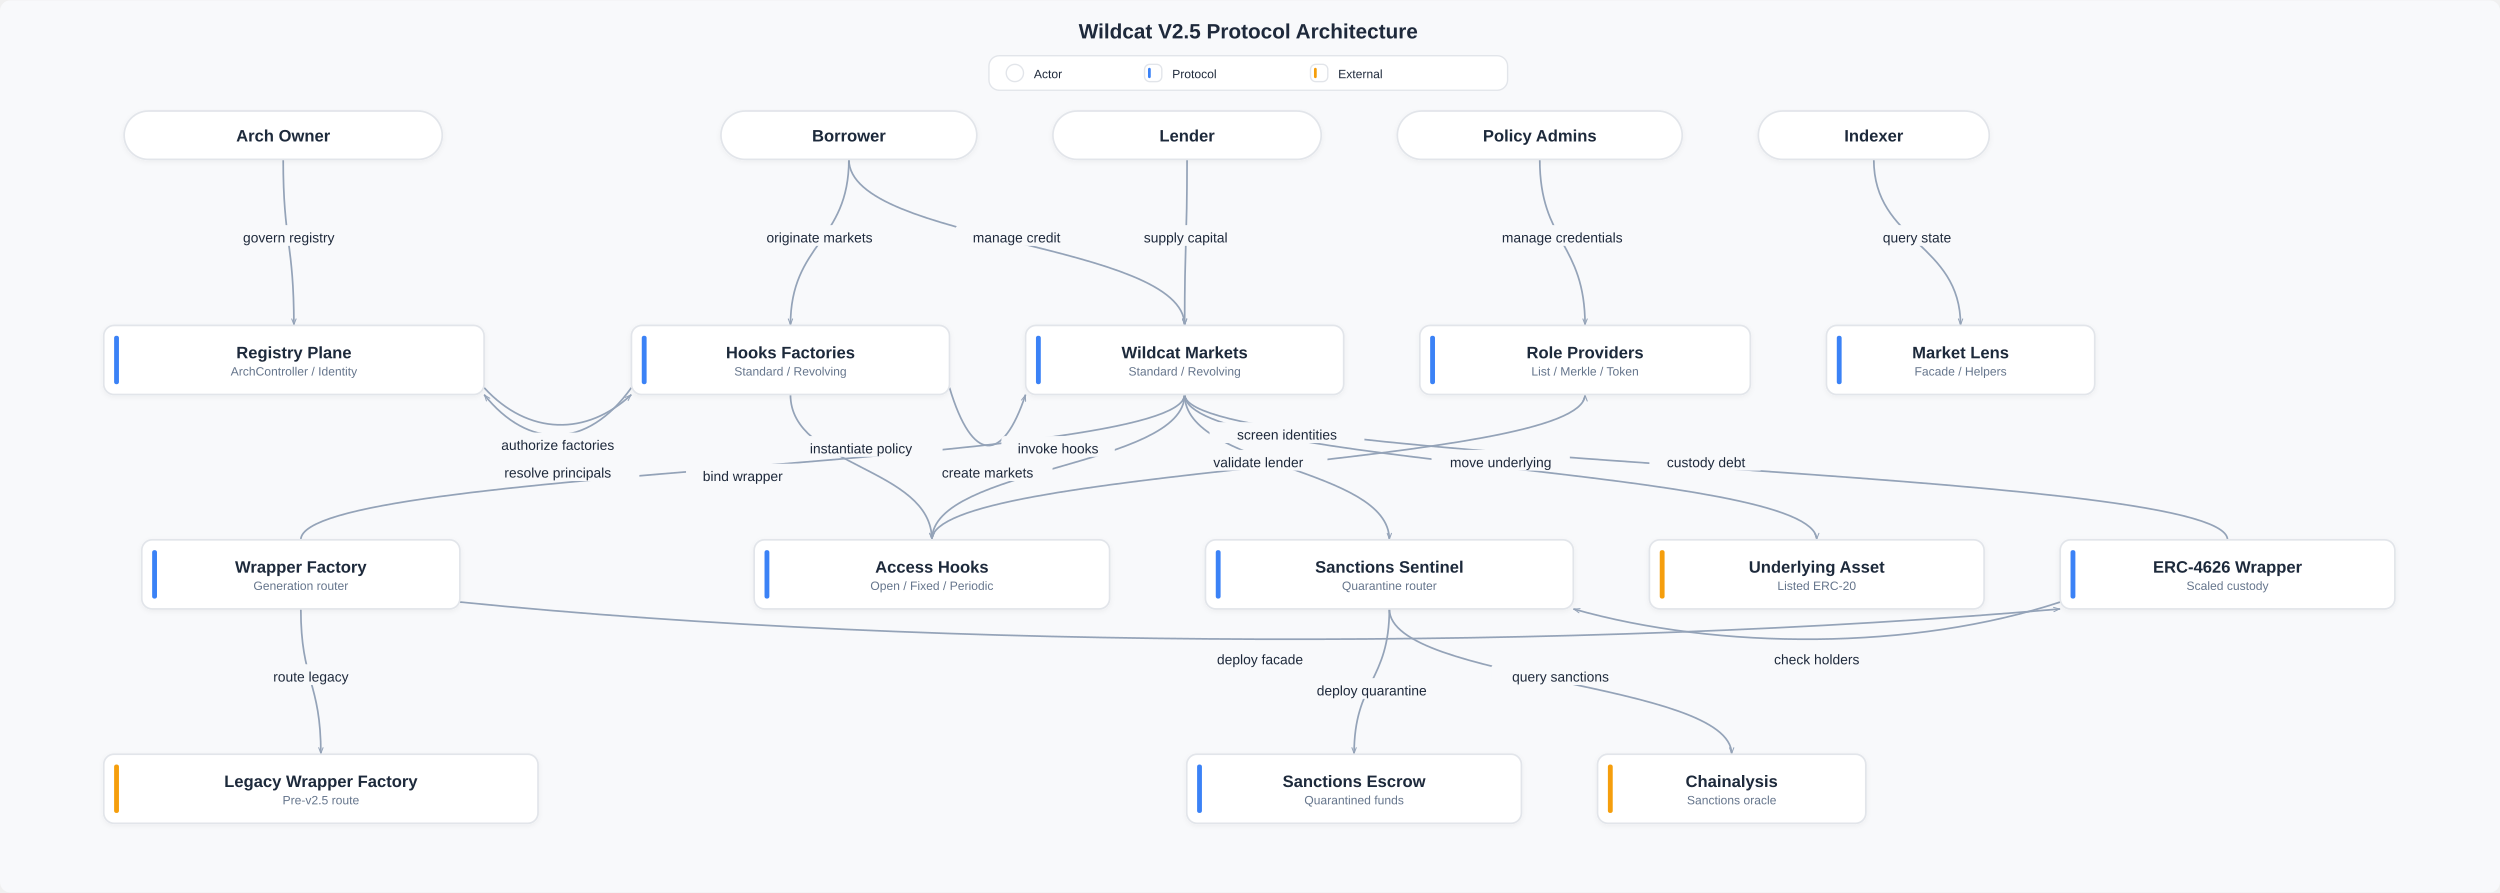
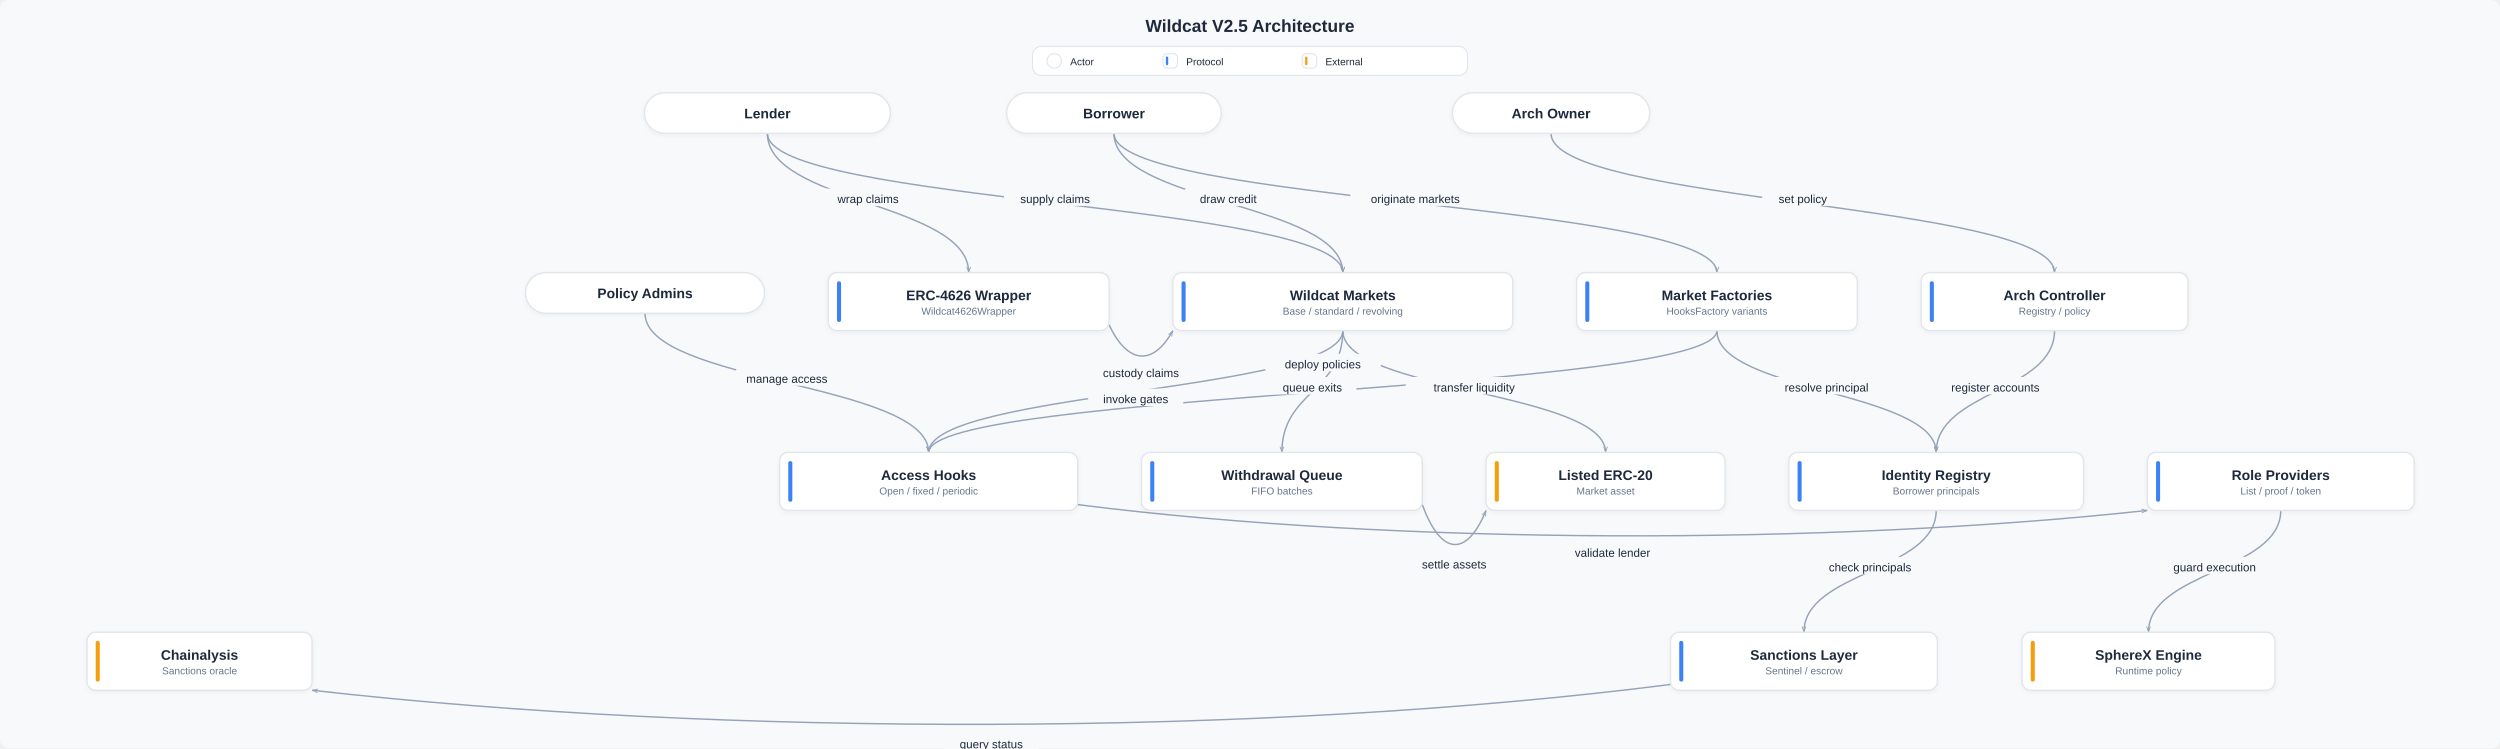
- <svg xmlns="http://www.w3.org/2000/svg" width="1806" height="645" viewBox="0 0 723 258" font-family="Arial, sans-serif">
+ <svg xmlns="http://www.w3.org/2000/svg" width="2155" height="645" viewBox="0 0 862 258" font-family="Arial, sans-serif">
  <defs>
    <marker id="ah" viewBox="0 0 8 6" refX="8" refY="3" markerWidth="4" markerHeight="3" orient="auto">
      <path d="M0.5,0.5 L7,3 L0.5,5.5" fill="none" stroke="#94A3B8" stroke-width="1.2" stroke-linejoin="round" stroke-linecap="round" />
    </marker>
    <filter id="shadow" x="-6%" y="-8%" width="112%" height="128%">
      <feDropShadow dx="0" dy="0.5" stdDeviation="0.8" flood-color="#000" flood-opacity="0.05" />
    </filter>
  </defs>
-   <rect width="723" height="258" fill="#F8F9FB" rx="3" />
-   <text x="361" y="11" text-anchor="middle" font-size="6" font-weight="700" fill="#1E293B">Wildcat V2.5 Protocol Architecture</text>
-   <rect x="286" y="16" width="150" height="10" rx="3" fill="#fff" stroke="#E2E5EA" stroke-width="0.4" />
-   <rect x="291" y="18.5" width="5" height="5" rx="2.5" fill="#fff" stroke="#E2E5EA" stroke-width="0.4" />
-   <text x="299" y="22.5" font-size="3.5" fill="#1E293B">Actor</text>
-   <rect x="331" y="18.5" width="5" height="5" rx="1.5" fill="#fff" stroke="#E2E5EA" stroke-width="0.4" />
-   <rect x="332" y="19.5" width="0.8" height="3" rx="0.4" fill="#3B82F6" />
-   <text x="339" y="22.5" font-size="3.5" fill="#1E293B">Protocol</text>
-   <rect x="379" y="18.5" width="5" height="5" rx="1.5" fill="#fff" stroke="#E2E5EA" stroke-width="0.4" />
-   <rect x="380" y="19.5" width="0.8" height="3" rx="0.4" fill="#F59E0B" />
-   <text x="387" y="22.5" font-size="3.5" fill="#1E293B">External</text>
-   <path d="M81.9,46.0 C81.9,70.0 85.0,70.0 85.0,94.0" fill="none" stroke="#94A3B8" stroke-width="0.5" marker-end="url(#ah)" />
-   <path d="M245.5,46.0 C245.5,70.0 228.6,70.0 228.6,94.0" fill="none" stroke="#94A3B8" stroke-width="0.5" marker-end="url(#ah)" />
-   <path d="M245.5,46.0 C245.5,70.0 342.6,70.0 342.6,94.0" fill="none" stroke="#94A3B8" stroke-width="0.5" marker-end="url(#ah)" />
-   <path d="M343.3,46.0 C343.3,70.0 342.6,70.0 342.6,94.0" fill="none" stroke="#94A3B8" stroke-width="0.5" marker-end="url(#ah)" />
-   <path d="M445.3,46.0 C445.3,70.0 458.4,70.0 458.4,94.0" fill="none" stroke="#94A3B8" stroke-width="0.5" marker-end="url(#ah)" />
-   <path d="M541.9,46.0 C541.9,70.0 567.0,70.0 567.0,94.0" fill="none" stroke="#94A3B8" stroke-width="0.5" marker-end="url(#ah)" />
-   <path d="M140.0,112.0 C152.8,126.0 169.8,126.0 182.6,114.0" fill="none" stroke="#94A3B8" stroke-width="0.5" marker-end="url(#ah)" />
-   <path d="M182.6,112.0 C169.8,130.0 152.8,130.0 140.0,114.0" fill="none" stroke="#94A3B8" stroke-width="0.5" marker-end="url(#ah)" />
-   <path d="M274.6,112.0 C281.2,134.0 290.0,134.0 296.6,114.0" fill="none" stroke="#94A3B8" stroke-width="0.5" marker-end="url(#ah)" />
-   <path d="M228.6,114.0 C228.6,135.0 269.5,135.0 269.5,156.0" fill="none" stroke="#94A3B8" stroke-width="0.5" marker-end="url(#ah)" />
-   <path d="M342.6,114.0 C342.6,135.0 269.5,135.0 269.5,156.0" fill="none" stroke="#94A3B8" stroke-width="0.5" marker-end="url(#ah)" />
-   <path d="M269.5,156.0 C269.5,135.0 458.4,135.0 458.4,114.0" fill="none" stroke="#94A3B8" stroke-width="0.5" marker-end="url(#ah)" />
-   <path d="M342.6,114.0 C342.6,135.0 401.8,135.0 401.8,156.0" fill="none" stroke="#94A3B8" stroke-width="0.5" marker-end="url(#ah)" />
-   <path d="M342.6,114.0 C342.6,135.0 525.4,135.0 525.4,156.0" fill="none" stroke="#94A3B8" stroke-width="0.5" marker-end="url(#ah)" />
-   <path d="M87.0,156.0 C87.0,135.0 342.6,135.0 342.6,114.0" fill="none" stroke="#94A3B8" stroke-width="0.5" marker-end="url(#ah)" />
-   <path d="M133.0,174.0 C271.9,188.0 457.0,188.0 595.8,176.0" fill="none" stroke="#94A3B8" stroke-width="0.5" marker-end="url(#ah)" />
-   <path d="M87.0,176.0 C87.0,197.0 92.8,197.0 92.8,218.0" fill="none" stroke="#94A3B8" stroke-width="0.5" marker-end="url(#ah)" />
-   <path d="M644.2,156.0 C644.2,135.0 342.6,135.0 342.6,114.0" fill="none" stroke="#94A3B8" stroke-width="0.5" marker-end="url(#ah)" />
-   <path d="M595.8,174.0 C553.5,188.0 497.2,188.0 455.0,176.0" fill="none" stroke="#94A3B8" stroke-width="0.5" marker-end="url(#ah)" />
-   <path d="M401.8,176.0 C401.8,197.0 391.6,197.0 391.6,218.0" fill="none" stroke="#94A3B8" stroke-width="0.5" marker-end="url(#ah)" />
-   <path d="M401.8,176.0 C401.8,197.0 500.8,197.0 500.8,218.0" fill="none" stroke="#94A3B8" stroke-width="0.5" marker-end="url(#ah)" />
+   <rect width="862" height="258" fill="#F8F9FB" rx="3" />
+   <text x="431" y="11" text-anchor="middle" font-size="6" font-weight="700" fill="#1E293B">Wildcat V2.5 Architecture</text>
+   <rect x="356" y="16" width="150" height="10" rx="3" fill="#fff" stroke="#E2E5EA" stroke-width="0.4" />
+   <rect x="361" y="18.5" width="5" height="5" rx="2.5" fill="#fff" stroke="#E2E5EA" stroke-width="0.4" />
+   <text x="369" y="22.5" font-size="3.5" fill="#1E293B">Actor</text>
+   <rect x="401" y="18.5" width="5" height="5" rx="1.5" fill="#fff" stroke="#E2E5EA" stroke-width="0.4" />
+   <rect x="402" y="19.5" width="0.8" height="3" rx="0.4" fill="#3B82F6" />
+   <text x="409" y="22.5" font-size="3.5" fill="#1E293B">Protocol</text>
+   <rect x="449" y="18.5" width="5" height="5" rx="1.5" fill="#fff" stroke="#E2E5EA" stroke-width="0.4" />
+   <rect x="450" y="19.5" width="0.8" height="3" rx="0.4" fill="#F59E0B" />
+   <text x="457" y="22.5" font-size="3.5" fill="#1E293B">External</text>
+   <path d="M264.6,46.0 C264.6,70.0 334.0,70.0 334.0,94.0" fill="none" stroke="#94A3B8" stroke-width="0.5" marker-end="url(#ah)" />
+   <path d="M264.6,46.0 C264.6,70.0 463.0,70.0 463.0,94.0" fill="none" stroke="#94A3B8" stroke-width="0.5" marker-end="url(#ah)" />
+   <path d="M384.1,46.0 C384.1,70.0 463.0,70.0 463.0,94.0" fill="none" stroke="#94A3B8" stroke-width="0.5" marker-end="url(#ah)" />
+   <path d="M384.1,46.0 C384.1,70.0 592.0,70.0 592.0,94.0" fill="none" stroke="#94A3B8" stroke-width="0.5" marker-end="url(#ah)" />
+   <path d="M534.8,46.0 C534.8,70.0 708.4,70.0 708.4,94.0" fill="none" stroke="#94A3B8" stroke-width="0.5" marker-end="url(#ah)" />
+   <path d="M222.4,108.0 C222.4,132.0 320.2,132.0 320.2,156.0" fill="none" stroke="#94A3B8" stroke-width="0.5" marker-end="url(#ah)" />
+   <path d="M382.4,112.0 C389.0,126.0 397.8,126.0 404.4,114.0" fill="none" stroke="#94A3B8" stroke-width="0.5" marker-end="url(#ah)" />
+   <path d="M463.0,114.0 C463.0,135.0 442.0,135.0 442.0,156.0" fill="none" stroke="#94A3B8" stroke-width="0.5" marker-end="url(#ah)" />
+   <path d="M463.0,114.0 C463.0,135.0 320.2,135.0 320.2,156.0" fill="none" stroke="#94A3B8" stroke-width="0.5" marker-end="url(#ah)" />
+   <path d="M592.0,114.0 C592.0,135.0 320.2,135.0 320.2,156.0" fill="none" stroke="#94A3B8" stroke-width="0.5" marker-end="url(#ah)" />
+   <path d="M592.0,114.0 C592.0,135.0 667.6,135.0 667.6,156.0" fill="none" stroke="#94A3B8" stroke-width="0.5" marker-end="url(#ah)" />
+   <path d="M708.4,114.0 C708.4,135.0 667.6,135.0 667.6,156.0" fill="none" stroke="#94A3B8" stroke-width="0.5" marker-end="url(#ah)" />
+   <path d="M371.6,174.0 C482.2,188.0 629.7,188.0 740.4,176.0" fill="none" stroke="#94A3B8" stroke-width="0.5" marker-end="url(#ah)" />
+   <path d="M490.4,174.0 C497.0,192.0 505.8,192.0 512.4,176.0" fill="none" stroke="#94A3B8" stroke-width="0.5" marker-end="url(#ah)" />
+   <path d="M463.0,114.0 C463.0,135.0 553.6,135.0 553.6,156.0" fill="none" stroke="#94A3B8" stroke-width="0.5" marker-end="url(#ah)" />
+   <path d="M667.6,176.0 C667.6,197.0 622.0,197.0 622.0,218.0" fill="none" stroke="#94A3B8" stroke-width="0.5" marker-end="url(#ah)" />
+   <path d="M576.0,236.0 C435.5,254.0 248.1,254.0 107.6,238.0" fill="none" stroke="#94A3B8" stroke-width="0.5" marker-end="url(#ah)" />
+   <path d="M786.4,176.0 C786.4,197.0 740.8,197.0 740.8,218.0" fill="none" stroke="#94A3B8" stroke-width="0.5" marker-end="url(#ah)" />
  <g filter="url(#shadow)">
-     <rect x="35.9" y="32.0" width="92.0" height="14" rx="7" fill="#fff" stroke="#E2E5EA" stroke-width="0.5" />
-     <text x="81.9" y="40.8" text-anchor="middle" font-size="4.8" font-weight="600" fill="#1E293B">Arch Owner</text>
+     <rect x="222.2" y="32.0" width="84.8" height="14" rx="7" fill="#fff" stroke="#E2E5EA" stroke-width="0.5" />
+     <text x="264.6" y="40.8" text-anchor="middle" font-size="4.8" font-weight="600" fill="#1E293B">Lender</text>
  </g>
  <g filter="url(#shadow)">
-     <rect x="208.5" y="32.0" width="74.0" height="14" rx="7" fill="#fff" stroke="#E2E5EA" stroke-width="0.5" />
-     <text x="245.5" y="40.8" text-anchor="middle" font-size="4.8" font-weight="600" fill="#1E293B">Borrower</text>
+     <rect x="347.1" y="32.0" width="74.0" height="14" rx="7" fill="#fff" stroke="#E2E5EA" stroke-width="0.5" />
+     <text x="384.1" y="40.8" text-anchor="middle" font-size="4.8" font-weight="600" fill="#1E293B">Borrower</text>
  </g>
  <g filter="url(#shadow)">
-     <rect x="304.5" y="32.0" width="77.6" height="14" rx="7" fill="#fff" stroke="#E2E5EA" stroke-width="0.5" />
-     <text x="343.3" y="40.8" text-anchor="middle" font-size="4.8" font-weight="600" fill="#1E293B">Lender</text>
+     <rect x="500.8" y="32.0" width="68.0" height="14" rx="7" fill="#fff" stroke="#E2E5EA" stroke-width="0.5" />
+     <text x="534.8" y="40.8" text-anchor="middle" font-size="4.8" font-weight="600" fill="#1E293B">Arch Owner</text>
  </g>
  <g filter="url(#shadow)">
-     <rect x="404.1" y="32.0" width="82.4" height="14" rx="7" fill="#fff" stroke="#E2E5EA" stroke-width="0.5" />
-     <text x="445.3" y="40.8" text-anchor="middle" font-size="4.8" font-weight="600" fill="#1E293B">Policy Admins</text>
+     <rect x="181.2" y="94.0" width="82.4" height="14" rx="7" fill="#fff" stroke="#E2E5EA" stroke-width="0.5" />
+     <text x="222.4" y="102.8" text-anchor="middle" font-size="4.8" font-weight="600" fill="#1E293B">Policy Admins</text>
  </g>
  <g filter="url(#shadow)">
-     <rect x="508.5" y="32.0" width="66.8" height="14" rx="7" fill="#fff" stroke="#E2E5EA" stroke-width="0.5" />
-     <text x="541.9" y="40.8" text-anchor="middle" font-size="4.8" font-weight="600" fill="#1E293B">Indexer</text>
+     <rect x="285.6" y="94.0" width="96.8" height="20" rx="3" fill="#fff" stroke="#E2E5EA" stroke-width="0.5" />
+     <rect x="288.6" y="97.0" width="1.4" height="14" rx="0.6" fill="#3B82F6" />
+     <text x="334.0" y="103.5" text-anchor="middle" font-size="4.8" font-weight="600" fill="#1E293B">ERC-4626 Wrapper</text>
+     <text x="334.0" y="108.5" text-anchor="middle" font-size="3.5" fill="#64748B">Wildcat4626Wrapper</text>
  </g>
  <g filter="url(#shadow)">
-     <rect x="30.0" y="94.0" width="110.0" height="20" rx="3" fill="#fff" stroke="#E2E5EA" stroke-width="0.5" />
-     <rect x="33.0" y="97.0" width="1.4" height="14" rx="0.6" fill="#3B82F6" />
-     <text x="85.0" y="103.5" text-anchor="middle" font-size="4.8" font-weight="600" fill="#1E293B">Registry Plane</text>
-     <text x="85.0" y="108.5" text-anchor="middle" font-size="3.5" fill="#64748B">ArchController / Identity</text>
+     <rect x="404.4" y="94.0" width="117.2" height="20" rx="3" fill="#fff" stroke="#E2E5EA" stroke-width="0.5" />
+     <rect x="407.4" y="97.0" width="1.4" height="14" rx="0.6" fill="#3B82F6" />
+     <text x="463.0" y="103.5" text-anchor="middle" font-size="4.8" font-weight="600" fill="#1E293B">Wildcat Markets</text>
+     <text x="463.0" y="108.5" text-anchor="middle" font-size="3.5" fill="#64748B">Base / standard / revolving</text>
  </g>
  <g filter="url(#shadow)">
-     <rect x="182.6" y="94.0" width="92.0" height="20" rx="3" fill="#fff" stroke="#E2E5EA" stroke-width="0.5" />
-     <rect x="185.6" y="97.0" width="1.4" height="14" rx="0.6" fill="#3B82F6" />
-     <text x="228.6" y="103.5" text-anchor="middle" font-size="4.8" font-weight="600" fill="#1E293B">Hooks Factories</text>
-     <text x="228.6" y="108.5" text-anchor="middle" font-size="3.5" fill="#64748B">Standard / Revolving</text>
+     <rect x="543.6" y="94.0" width="96.8" height="20" rx="3" fill="#fff" stroke="#E2E5EA" stroke-width="0.5" />
+     <rect x="546.6" y="97.0" width="1.4" height="14" rx="0.6" fill="#3B82F6" />
+     <text x="592.0" y="103.5" text-anchor="middle" font-size="4.8" font-weight="600" fill="#1E293B">Market Factories</text>
+     <text x="592.0" y="108.5" text-anchor="middle" font-size="3.5" fill="#64748B">HooksFactory variants</text>
  </g>
  <g filter="url(#shadow)">
-     <rect x="296.6" y="94.0" width="92.0" height="20" rx="3" fill="#fff" stroke="#E2E5EA" stroke-width="0.5" />
-     <rect x="299.6" y="97.0" width="1.4" height="14" rx="0.6" fill="#3B82F6" />
-     <text x="342.6" y="103.5" text-anchor="middle" font-size="4.8" font-weight="600" fill="#1E293B">Wildcat Markets</text>
-     <text x="342.6" y="108.5" text-anchor="middle" font-size="3.5" fill="#64748B">Standard / Revolving</text>
+     <rect x="662.4" y="94.0" width="92.0" height="20" rx="3" fill="#fff" stroke="#E2E5EA" stroke-width="0.5" />
+     <rect x="665.4" y="97.0" width="1.4" height="14" rx="0.6" fill="#3B82F6" />
+     <text x="708.4" y="103.5" text-anchor="middle" font-size="4.8" font-weight="600" fill="#1E293B">Arch Controller</text>
+     <text x="708.4" y="108.5" text-anchor="middle" font-size="3.5" fill="#64748B">Registry / policy</text>
  </g>
  <g filter="url(#shadow)">
-     <rect x="410.6" y="94.0" width="95.6" height="20" rx="3" fill="#fff" stroke="#E2E5EA" stroke-width="0.5" />
-     <rect x="413.6" y="97.0" width="1.4" height="14" rx="0.6" fill="#3B82F6" />
-     <text x="458.4" y="103.5" text-anchor="middle" font-size="4.8" font-weight="600" fill="#1E293B">Role Providers</text>
-     <text x="458.4" y="108.5" text-anchor="middle" font-size="3.5" fill="#64748B">List / Merkle / Token</text>
+     <rect x="393.6" y="156.0" width="96.8" height="20" rx="3" fill="#fff" stroke="#E2E5EA" stroke-width="0.5" />
+     <rect x="396.6" y="159.0" width="1.4" height="14" rx="0.6" fill="#3B82F6" />
+     <text x="442.0" y="165.5" text-anchor="middle" font-size="4.8" font-weight="600" fill="#1E293B">Withdrawal Queue</text>
+     <text x="442.0" y="170.5" text-anchor="middle" font-size="3.5" fill="#64748B">FIFO batches</text>
  </g>
  <g filter="url(#shadow)">
-     <rect x="528.2" y="94.0" width="77.6" height="20" rx="3" fill="#fff" stroke="#E2E5EA" stroke-width="0.5" />
-     <rect x="531.2" y="97.0" width="1.4" height="14" rx="0.6" fill="#3B82F6" />
-     <text x="567.0" y="103.5" text-anchor="middle" font-size="4.8" font-weight="600" fill="#1E293B">Market Lens</text>
-     <text x="567.0" y="108.5" text-anchor="middle" font-size="3.5" fill="#64748B">Facade / Helpers</text>
+     <rect x="268.8" y="156.0" width="102.8" height="20" rx="3" fill="#fff" stroke="#E2E5EA" stroke-width="0.5" />
+     <rect x="271.8" y="159.0" width="1.4" height="14" rx="0.6" fill="#3B82F6" />
+     <text x="320.2" y="165.5" text-anchor="middle" font-size="4.8" font-weight="600" fill="#1E293B">Access Hooks</text>
+     <text x="320.2" y="170.5" text-anchor="middle" font-size="3.5" fill="#64748B">Open / fixed / periodic</text>
  </g>
  <g filter="url(#shadow)">
-     <rect x="218.1" y="156.0" width="102.8" height="20" rx="3" fill="#fff" stroke="#E2E5EA" stroke-width="0.5" />
-     <rect x="221.1" y="159.0" width="1.4" height="14" rx="0.6" fill="#3B82F6" />
-     <text x="269.5" y="165.5" text-anchor="middle" font-size="4.8" font-weight="600" fill="#1E293B">Access Hooks</text>
-     <text x="269.5" y="170.5" text-anchor="middle" font-size="3.5" fill="#64748B">Open / Fixed / Periodic</text>
+     <rect x="616.8" y="156.0" width="101.6" height="20" rx="3" fill="#fff" stroke="#E2E5EA" stroke-width="0.5" />
+     <rect x="619.8" y="159.0" width="1.4" height="14" rx="0.6" fill="#3B82F6" />
+     <text x="667.6" y="165.5" text-anchor="middle" font-size="4.8" font-weight="600" fill="#1E293B">Identity Registry</text>
+     <text x="667.6" y="170.5" text-anchor="middle" font-size="3.5" fill="#64748B">Borrower principals</text>
  </g>
  <g filter="url(#shadow)">
-     <rect x="41.0" y="156.0" width="92.0" height="20" rx="3" fill="#fff" stroke="#E2E5EA" stroke-width="0.5" />
-     <rect x="44.0" y="159.0" width="1.4" height="14" rx="0.6" fill="#3B82F6" />
-     <text x="87.0" y="165.5" text-anchor="middle" font-size="4.8" font-weight="600" fill="#1E293B">Wrapper Factory</text>
-     <text x="87.0" y="170.5" text-anchor="middle" font-size="3.5" fill="#64748B">Generation router</text>
+     <rect x="740.4" y="156.0" width="92.0" height="20" rx="3" fill="#fff" stroke="#E2E5EA" stroke-width="0.5" />
+     <rect x="743.4" y="159.0" width="1.4" height="14" rx="0.6" fill="#3B82F6" />
+     <text x="786.4" y="165.5" text-anchor="middle" font-size="4.8" font-weight="600" fill="#1E293B">Role Providers</text>
+     <text x="786.4" y="170.5" text-anchor="middle" font-size="3.5" fill="#64748B">List / proof / token</text>
  </g>
  <g filter="url(#shadow)">
-     <rect x="595.8" y="156.0" width="96.8" height="20" rx="3" fill="#fff" stroke="#E2E5EA" stroke-width="0.5" />
-     <rect x="598.8" y="159.0" width="1.4" height="14" rx="0.6" fill="#3B82F6" />
-     <text x="644.2" y="165.5" text-anchor="middle" font-size="4.8" font-weight="600" fill="#1E293B">ERC-4626 Wrapper</text>
-     <text x="644.2" y="170.5" text-anchor="middle" font-size="3.5" fill="#64748B">Scaled custody</text>
+     <rect x="512.4" y="156.0" width="82.4" height="20" rx="3" fill="#fff" stroke="#E2E5EA" stroke-width="0.5" />
+     <rect x="515.4" y="159.0" width="1.4" height="14" rx="0.6" fill="#F59E0B" />
+     <text x="553.6" y="165.5" text-anchor="middle" font-size="4.8" font-weight="600" fill="#1E293B">Listed ERC-20</text>
+     <text x="553.6" y="170.5" text-anchor="middle" font-size="3.5" fill="#64748B">Market asset</text>
  </g>
  <g filter="url(#shadow)">
-     <rect x="348.6" y="156.0" width="106.4" height="20" rx="3" fill="#fff" stroke="#E2E5EA" stroke-width="0.5" />
-     <rect x="351.6" y="159.0" width="1.4" height="14" rx="0.6" fill="#3B82F6" />
-     <text x="401.8" y="165.5" text-anchor="middle" font-size="4.8" font-weight="600" fill="#1E293B">Sanctions Sentinel</text>
-     <text x="401.8" y="170.5" text-anchor="middle" font-size="3.5" fill="#64748B">Quarantine router</text>
+     <rect x="576.0" y="218.0" width="92.0" height="20" rx="3" fill="#fff" stroke="#E2E5EA" stroke-width="0.5" />
+     <rect x="579.0" y="221.0" width="1.4" height="14" rx="0.6" fill="#3B82F6" />
+     <text x="622.0" y="227.5" text-anchor="middle" font-size="4.8" font-weight="600" fill="#1E293B">Sanctions Layer</text>
+     <text x="622.0" y="232.5" text-anchor="middle" font-size="3.5" fill="#64748B">Sentinel / escrow</text>
  </g>
  <g filter="url(#shadow)">
-     <rect x="477.0" y="156.0" width="96.8" height="20" rx="3" fill="#fff" stroke="#E2E5EA" stroke-width="0.5" />
-     <rect x="480.0" y="159.0" width="1.4" height="14" rx="0.6" fill="#F59E0B" />
-     <text x="525.4" y="165.5" text-anchor="middle" font-size="4.8" font-weight="600" fill="#1E293B">Underlying Asset</text>
-     <text x="525.4" y="170.5" text-anchor="middle" font-size="3.5" fill="#64748B">Listed ERC-20</text>
+     <rect x="30.0" y="218.0" width="77.6" height="20" rx="3" fill="#fff" stroke="#E2E5EA" stroke-width="0.5" />
+     <rect x="33.0" y="221.0" width="1.4" height="14" rx="0.6" fill="#F59E0B" />
+     <text x="68.8" y="227.5" text-anchor="middle" font-size="4.8" font-weight="600" fill="#1E293B">Chainalysis</text>
+     <text x="68.8" y="232.5" text-anchor="middle" font-size="3.5" fill="#64748B">Sanctions oracle</text>
  </g>
  <g filter="url(#shadow)">
-     <rect x="343.2" y="218.0" width="96.8" height="20" rx="3" fill="#fff" stroke="#E2E5EA" stroke-width="0.5" />
-     <rect x="346.2" y="221.0" width="1.4" height="14" rx="0.6" fill="#3B82F6" />
-     <text x="391.6" y="227.5" text-anchor="middle" font-size="4.8" font-weight="600" fill="#1E293B">Sanctions Escrow</text>
-     <text x="391.6" y="232.5" text-anchor="middle" font-size="3.5" fill="#64748B">Quarantined funds</text>
+     <rect x="697.2" y="218.0" width="87.2" height="20" rx="3" fill="#fff" stroke="#E2E5EA" stroke-width="0.5" />
+     <rect x="700.2" y="221.0" width="1.4" height="14" rx="0.6" fill="#F59E0B" />
+     <text x="740.8" y="227.5" text-anchor="middle" font-size="4.8" font-weight="600" fill="#1E293B">SphereX Engine</text>
+     <text x="740.8" y="232.5" text-anchor="middle" font-size="3.5" fill="#64748B">Runtime policy</text>
  </g>
-   <g filter="url(#shadow)">
-     <rect x="462.0" y="218.0" width="77.6" height="20" rx="3" fill="#fff" stroke="#E2E5EA" stroke-width="0.5" />
-     <rect x="465.0" y="221.0" width="1.4" height="14" rx="0.6" fill="#F59E0B" />
-     <text x="500.8" y="227.5" text-anchor="middle" font-size="4.8" font-weight="600" fill="#1E293B">Chainalysis</text>
-     <text x="500.8" y="232.5" text-anchor="middle" font-size="3.5" fill="#64748B">Sanctions oracle</text>
-   </g>
-   <g filter="url(#shadow)">
-     <rect x="30.0" y="218.0" width="125.6" height="20" rx="3" fill="#fff" stroke="#E2E5EA" stroke-width="0.5" />
-     <rect x="33.0" y="221.0" width="1.4" height="14" rx="0.6" fill="#F59E0B" />
-     <text x="92.8" y="227.5" text-anchor="middle" font-size="4.8" font-weight="600" fill="#1E293B">Legacy Wrapper Factory</text>
-     <text x="92.8" y="232.5" text-anchor="middle" font-size="3.5" fill="#64748B">Pre-v2.5 route</text>
-   </g>
-   <rect x="63.5" y="65.0" width="40.0" height="6.0" rx="1" fill="#F8F9FB" />
-   <text x="83.5" y="70.0" font-size="4" fill="#1E293B" font-weight="500" text-anchor="middle">govern registry</text>
-   <rect x="214.6" y="65.0" width="44.8" height="6.0" rx="1" fill="#F8F9FB" />
-   <text x="237.0" y="70.0" font-size="4" fill="#1E293B" font-weight="500" text-anchor="middle">originate markets</text>
-   <rect x="276.4" y="65.0" width="35.2" height="6.0" rx="1" fill="#F8F9FB" />
-   <text x="294.0" y="70.0" font-size="4" fill="#1E293B" font-weight="500" text-anchor="middle">manage credit</text>
-   <rect x="324.1" y="65.0" width="37.6" height="6.0" rx="1" fill="#F8F9FB" />
-   <text x="342.9" y="70.0" font-size="4" fill="#1E293B" font-weight="500" text-anchor="middle">supply capital</text>
-   <rect x="428.2" y="65.0" width="47.2" height="6.0" rx="1" fill="#F8F9FB" />
-   <text x="451.8" y="70.0" font-size="4" fill="#1E293B" font-weight="500" text-anchor="middle">manage credentials</text>
-   <rect x="539.2" y="65.0" width="30.4" height="6.0" rx="1" fill="#F8F9FB" />
-   <text x="554.4" y="70.0" font-size="4" fill="#1E293B" font-weight="500" text-anchor="middle">query state</text>
-   <rect x="136.5" y="125.0" width="49.6" height="6.0" rx="1" fill="#F8F9FB" />
-   <text x="161.3" y="130.0" font-size="4" fill="#1E293B" font-weight="500" text-anchor="middle">authorize factories</text>
-   <rect x="137.7" y="133.0" width="47.2" height="6.0" rx="1" fill="#F8F9FB" />
-   <text x="161.3" y="138.0" font-size="4" fill="#1E293B" font-weight="500" text-anchor="middle">resolve principals</text>
-   <rect x="266.8" y="133.0" width="37.6" height="6.0" rx="1" fill="#F8F9FB" />
-   <text x="285.6" y="138.0" font-size="4" fill="#1E293B" font-weight="500" text-anchor="middle">create markets</text>
-   <rect x="225.4" y="126.0" width="47.2" height="6.0" rx="1" fill="#F8F9FB" />
-   <text x="249.0" y="131.0" font-size="4" fill="#1E293B" font-weight="500" text-anchor="middle">instantiate policy</text>
-   <rect x="289.6" y="126.0" width="32.8" height="6.0" rx="1" fill="#F8F9FB" />
-   <text x="306.0" y="131.0" font-size="4" fill="#1E293B" font-weight="500" text-anchor="middle">invoke hooks</text>
-   <rect x="343.9" y="130.0" width="40.0" height="6.0" rx="1" fill="#F8F9FB" />
-   <text x="363.9" y="135.0" font-size="4" fill="#1E293B" font-weight="500" text-anchor="middle">validate lender</text>
-   <rect x="349.8" y="122.0" width="44.8" height="6.0" rx="1" fill="#F8F9FB" />
-   <text x="372.2" y="127.0" font-size="4" fill="#1E293B" font-weight="500" text-anchor="middle">screen identities</text>
-   <rect x="414.0" y="130.0" width="40.0" height="6.0" rx="1" fill="#F8F9FB" />
-   <text x="434.0" y="135.0" font-size="4" fill="#1E293B" font-weight="500" text-anchor="middle">move underlying</text>
-   <rect x="198.4" y="134.0" width="32.8" height="6.0" rx="1" fill="#F8F9FB" />
-   <text x="214.8" y="139.0" font-size="4" fill="#1E293B" font-weight="500" text-anchor="middle">bind wrapper</text>
-   <rect x="346.8" y="187.0" width="35.2" height="6.0" rx="1" fill="#F8F9FB" />
-   <text x="364.4" y="192.0" font-size="4" fill="#1E293B" font-weight="500" text-anchor="middle">deploy facade</text>
-   <rect x="73.5" y="192.0" width="32.8" height="6.0" rx="1" fill="#F8F9FB" />
-   <text x="89.9" y="197.0" font-size="4" fill="#1E293B" font-weight="500" text-anchor="middle">route legacy</text>
-   <rect x="477.0" y="130.0" width="32.8" height="6.0" rx="1" fill="#F8F9FB" />
-   <text x="493.4" y="135.0" font-size="4" fill="#1E293B" font-weight="500" text-anchor="middle">custody debt</text>
-   <rect x="507.8" y="187.0" width="35.2" height="6.0" rx="1" fill="#F8F9FB" />
-   <text x="525.4" y="192.0" font-size="4" fill="#1E293B" font-weight="500" text-anchor="middle">check holders</text>
-   <rect x="374.3" y="196.0" width="44.8" height="6.0" rx="1" fill="#F8F9FB" />
-   <text x="396.7" y="201.0" font-size="4" fill="#1E293B" font-weight="500" text-anchor="middle">deploy quarantine</text>
-   <rect x="431.3" y="192.0" width="40.0" height="6.0" rx="1" fill="#F8F9FB" />
-   <text x="451.3" y="197.0" font-size="4" fill="#1E293B" font-weight="500" text-anchor="middle">query sanctions</text>
+   <rect x="284.1" y="65.0" width="30.4" height="6.0" rx="1" fill="#F8F9FB" />
+   <text x="299.3" y="70.0" font-size="4" fill="#1E293B" font-weight="500" text-anchor="middle">wrap claims</text>
+   <rect x="346.2" y="65.0" width="35.2" height="6.0" rx="1" fill="#F8F9FB" />
+   <text x="363.8" y="70.0" font-size="4" fill="#1E293B" font-weight="500" text-anchor="middle">supply claims</text>
+   <rect x="408.3" y="65.0" width="30.4" height="6.0" rx="1" fill="#F8F9FB" />
+   <text x="423.5" y="70.0" font-size="4" fill="#1E293B" font-weight="500" text-anchor="middle">draw credit</text>
+   <rect x="465.6" y="65.0" width="44.8" height="6.0" rx="1" fill="#F8F9FB" />
+   <text x="488.0" y="70.0" font-size="4" fill="#1E293B" font-weight="500" text-anchor="middle">originate markets</text>
+   <rect x="607.6" y="65.0" width="28.0" height="6.0" rx="1" fill="#F8F9FB" />
+   <text x="621.6" y="70.0" font-size="4" fill="#1E293B" font-weight="500" text-anchor="middle">set policy</text>
+   <rect x="253.7" y="127.0" width="35.2" height="6.0" rx="1" fill="#F8F9FB" />
+   <text x="271.3" y="132.0" font-size="4" fill="#1E293B" font-weight="500" text-anchor="middle">manage access</text>
+   <rect x="374.6" y="125.0" width="37.6" height="6.0" rx="1" fill="#F8F9FB" />
+   <text x="393.4" y="130.0" font-size="4" fill="#1E293B" font-weight="500" text-anchor="middle">custody claims</text>
+   <rect x="437.3" y="130.0" width="30.4" height="6.0" rx="1" fill="#F8F9FB" />
+   <text x="452.5" y="135.0" font-size="4" fill="#1E293B" font-weight="500" text-anchor="middle">queue exits</text>
+   <rect x="375.2" y="134.0" width="32.8" height="6.0" rx="1" fill="#F8F9FB" />
+   <text x="391.6" y="139.0" font-size="4" fill="#1E293B" font-weight="500" text-anchor="middle">invoke gates</text>
+   <rect x="436.1" y="122.0" width="40.0" height="6.0" rx="1" fill="#F8F9FB" />
+   <text x="456.1" y="127.0" font-size="4" fill="#1E293B" font-weight="500" text-anchor="middle">deploy policies</text>
+   <rect x="607.4" y="130.0" width="44.8" height="6.0" rx="1" fill="#F8F9FB" />
+   <text x="629.8" y="135.0" font-size="4" fill="#1E293B" font-weight="500" text-anchor="middle">resolve principal</text>
+   <rect x="665.6" y="130.0" width="44.8" height="6.0" rx="1" fill="#F8F9FB" />
+   <text x="688.0" y="135.0" font-size="4" fill="#1E293B" font-weight="500" text-anchor="middle">register accounts</text>
+   <rect x="536.0" y="187.0" width="40.0" height="6.0" rx="1" fill="#F8F9FB" />
+   <text x="556.0" y="192.0" font-size="4" fill="#1E293B" font-weight="500" text-anchor="middle">validate lender</text>
+   <rect x="483.8" y="191.0" width="35.2" height="6.0" rx="1" fill="#F8F9FB" />
+   <text x="501.4" y="196.0" font-size="4" fill="#1E293B" font-weight="500" text-anchor="middle">settle assets</text>
+   <rect x="484.7" y="130.0" width="47.2" height="6.0" rx="1" fill="#F8F9FB" />
+   <text x="508.3" y="135.0" font-size="4" fill="#1E293B" font-weight="500" text-anchor="middle">transfer liquidity</text>
+   <rect x="623.6" y="192.0" width="42.4" height="6.0" rx="1" fill="#F8F9FB" />
+   <text x="644.8" y="197.0" font-size="4" fill="#1E293B" font-weight="500" text-anchor="middle">check principals</text>
+   <rect x="325.4" y="253.0" width="32.8" height="6.0" rx="1" fill="#F8F9FB" />
+   <text x="341.8" y="258.0" font-size="4" fill="#1E293B" font-weight="500" text-anchor="middle">query status</text>
+   <rect x="743.6" y="192.0" width="40.0" height="6.0" rx="1" fill="#F8F9FB" />
+   <text x="763.6" y="197.0" font-size="4" fill="#1E293B" font-weight="500" text-anchor="middle">guard execution</text>
</svg>
